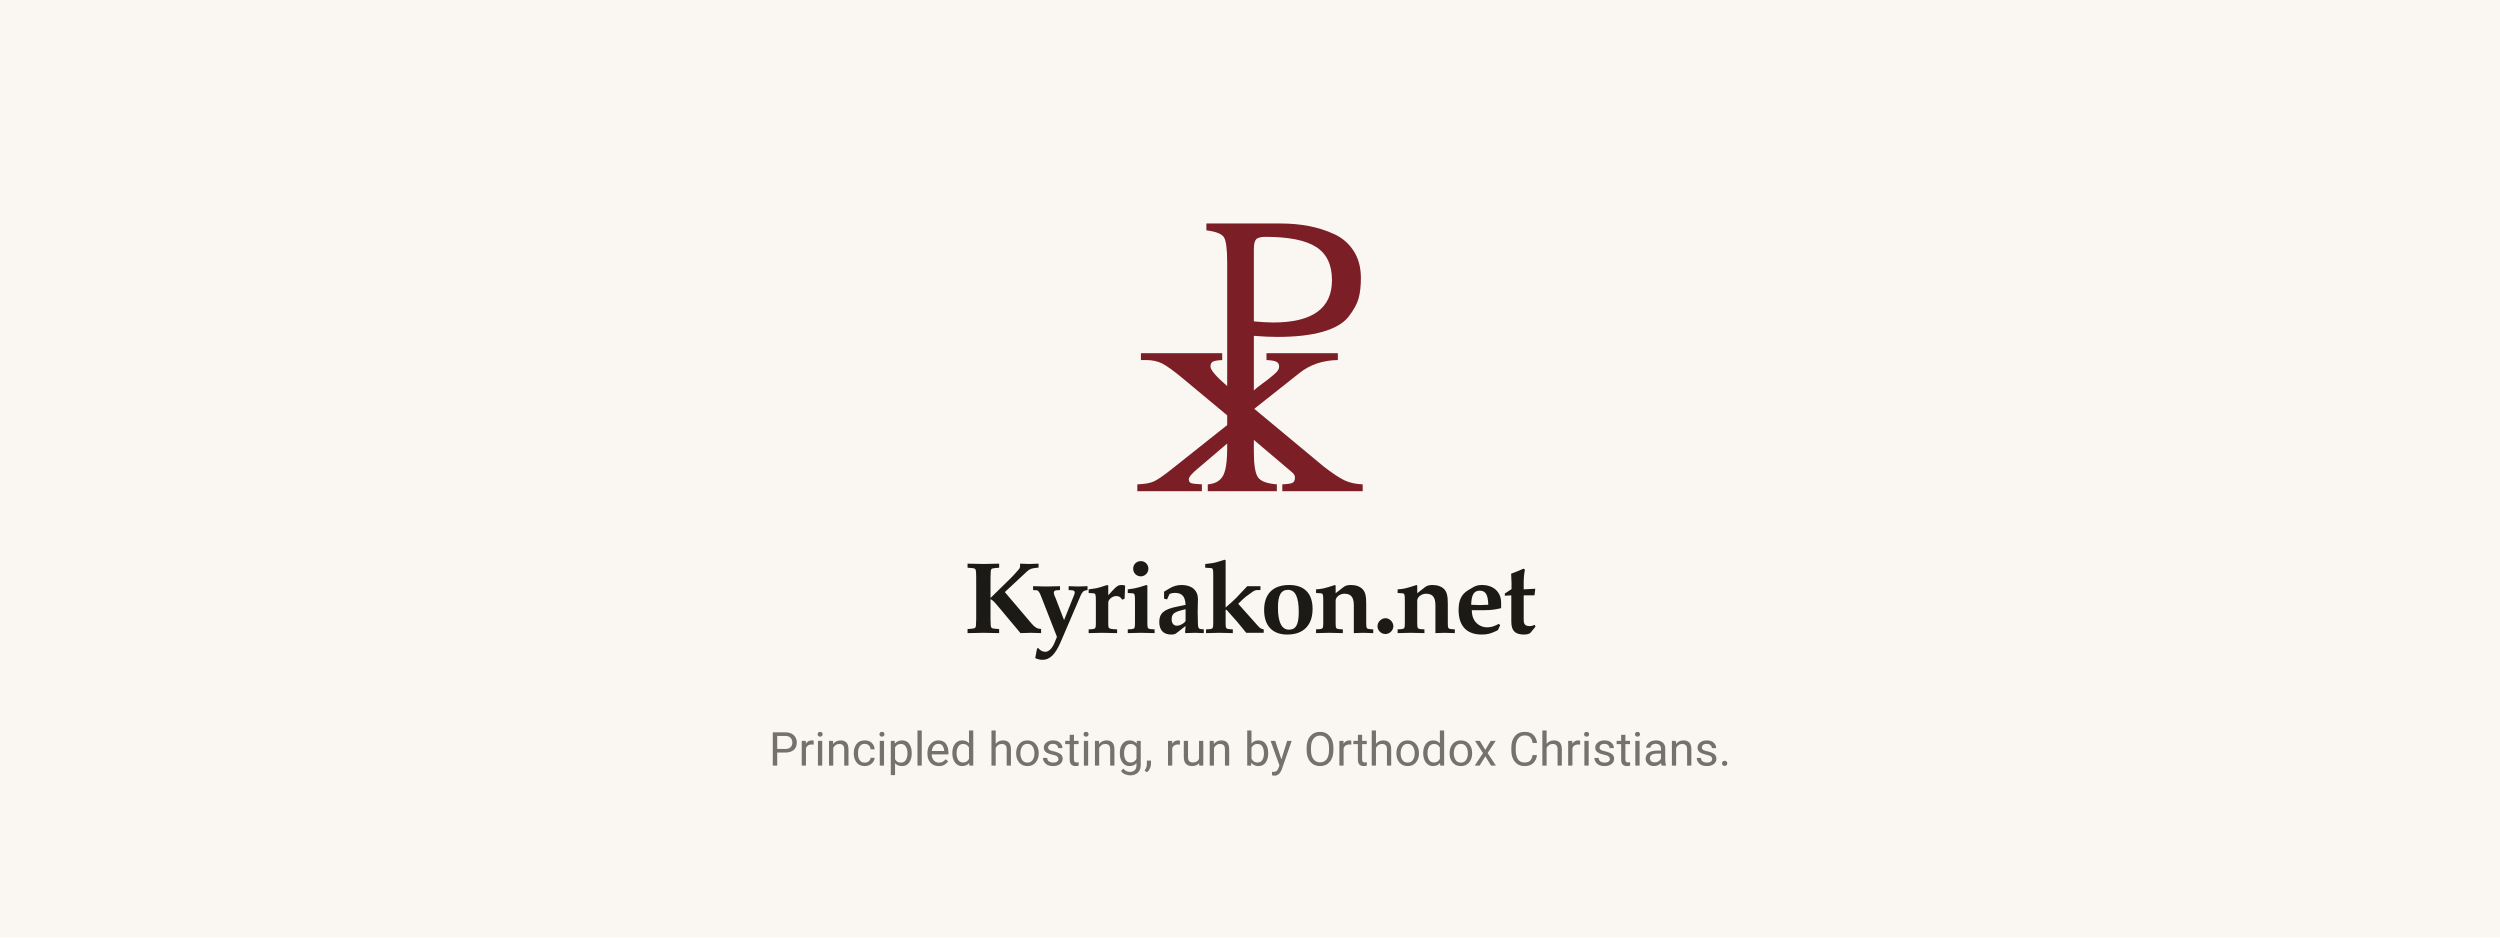
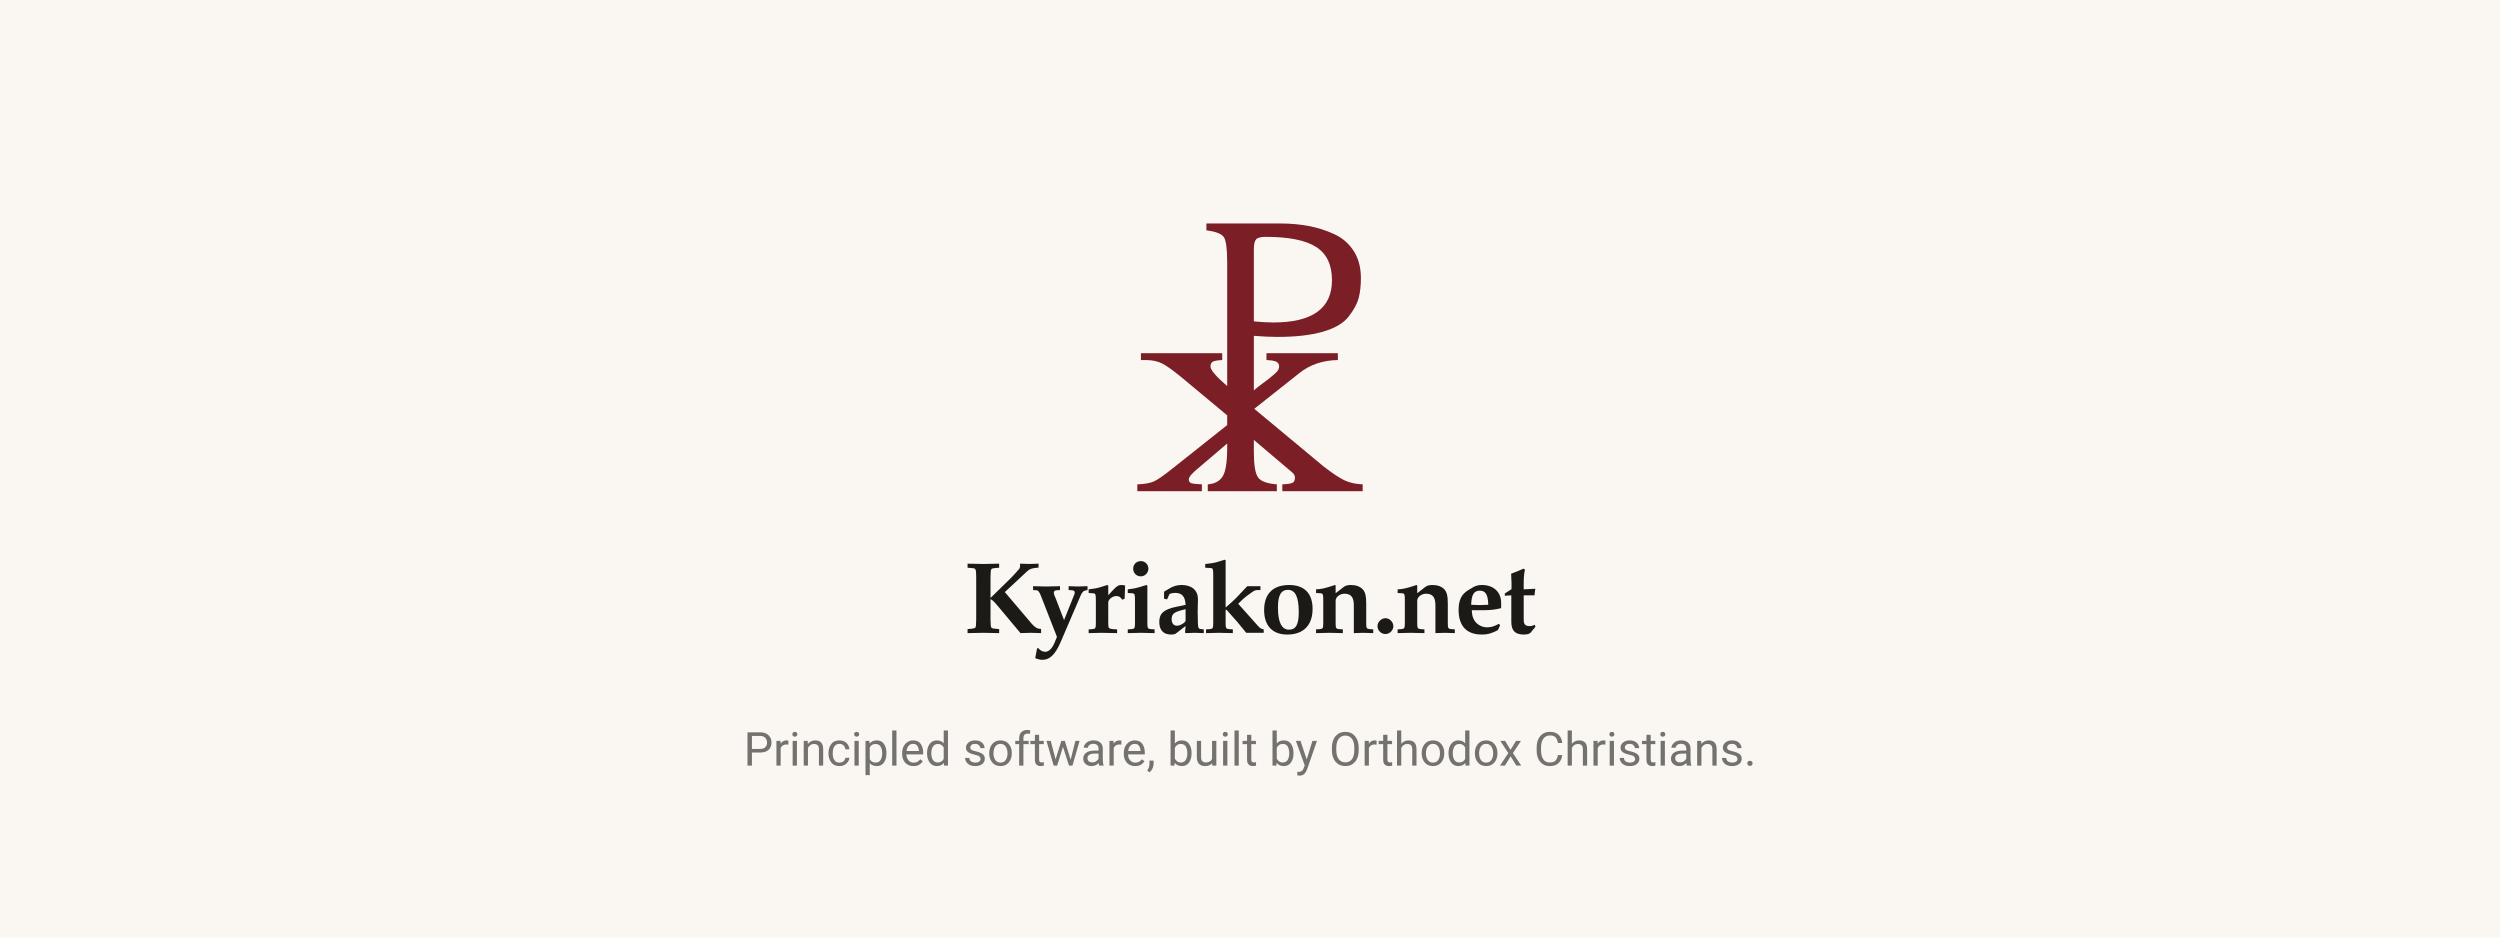
<svg xmlns="http://www.w3.org/2000/svg" viewBox="0 0 1280 480" role="img" aria-labelledby="t">
  <rect width="1280" height="480" fill="#faf7f2" />
  <text x="640" y="196" text-anchor="middle" dominant-baseline="central" font-family="'Iowan Old Style', Palatino, Georgia, 'Times New Roman', serif" font-size="185" font-weight="700" fill="#7b1e26" transform="translate(640 0) scale(1.25 1) translate(-640 0)" text-rendering="geometricPrecision">☧</text>
  <text x="640" y="324" text-anchor="middle" font-family="'Iowan Old Style', Palatino, Georgia, 'Times New Roman', serif" font-size="52" font-weight="600" fill="#1c1a17" letter-spacing="-1.5">Kyriakon.net</text>
-   <text x="640" y="392" text-anchor="middle" font-family="system-ui, -apple-system, 'Segoe UI', Roboto, sans-serif" font-size="24" fill="#1c1a17" fill-opacity="0.6">Principled hosting, run by Orthodox Christians.</text>
+   <text x="640" y="392" text-anchor="middle" font-family="system-ui, -apple-system, 'Segoe UI', Roboto, sans-serif" font-size="24" fill="#1c1a17" fill-opacity="0.6">Principled software, built by Orthodox Christians.</text>
</svg>
